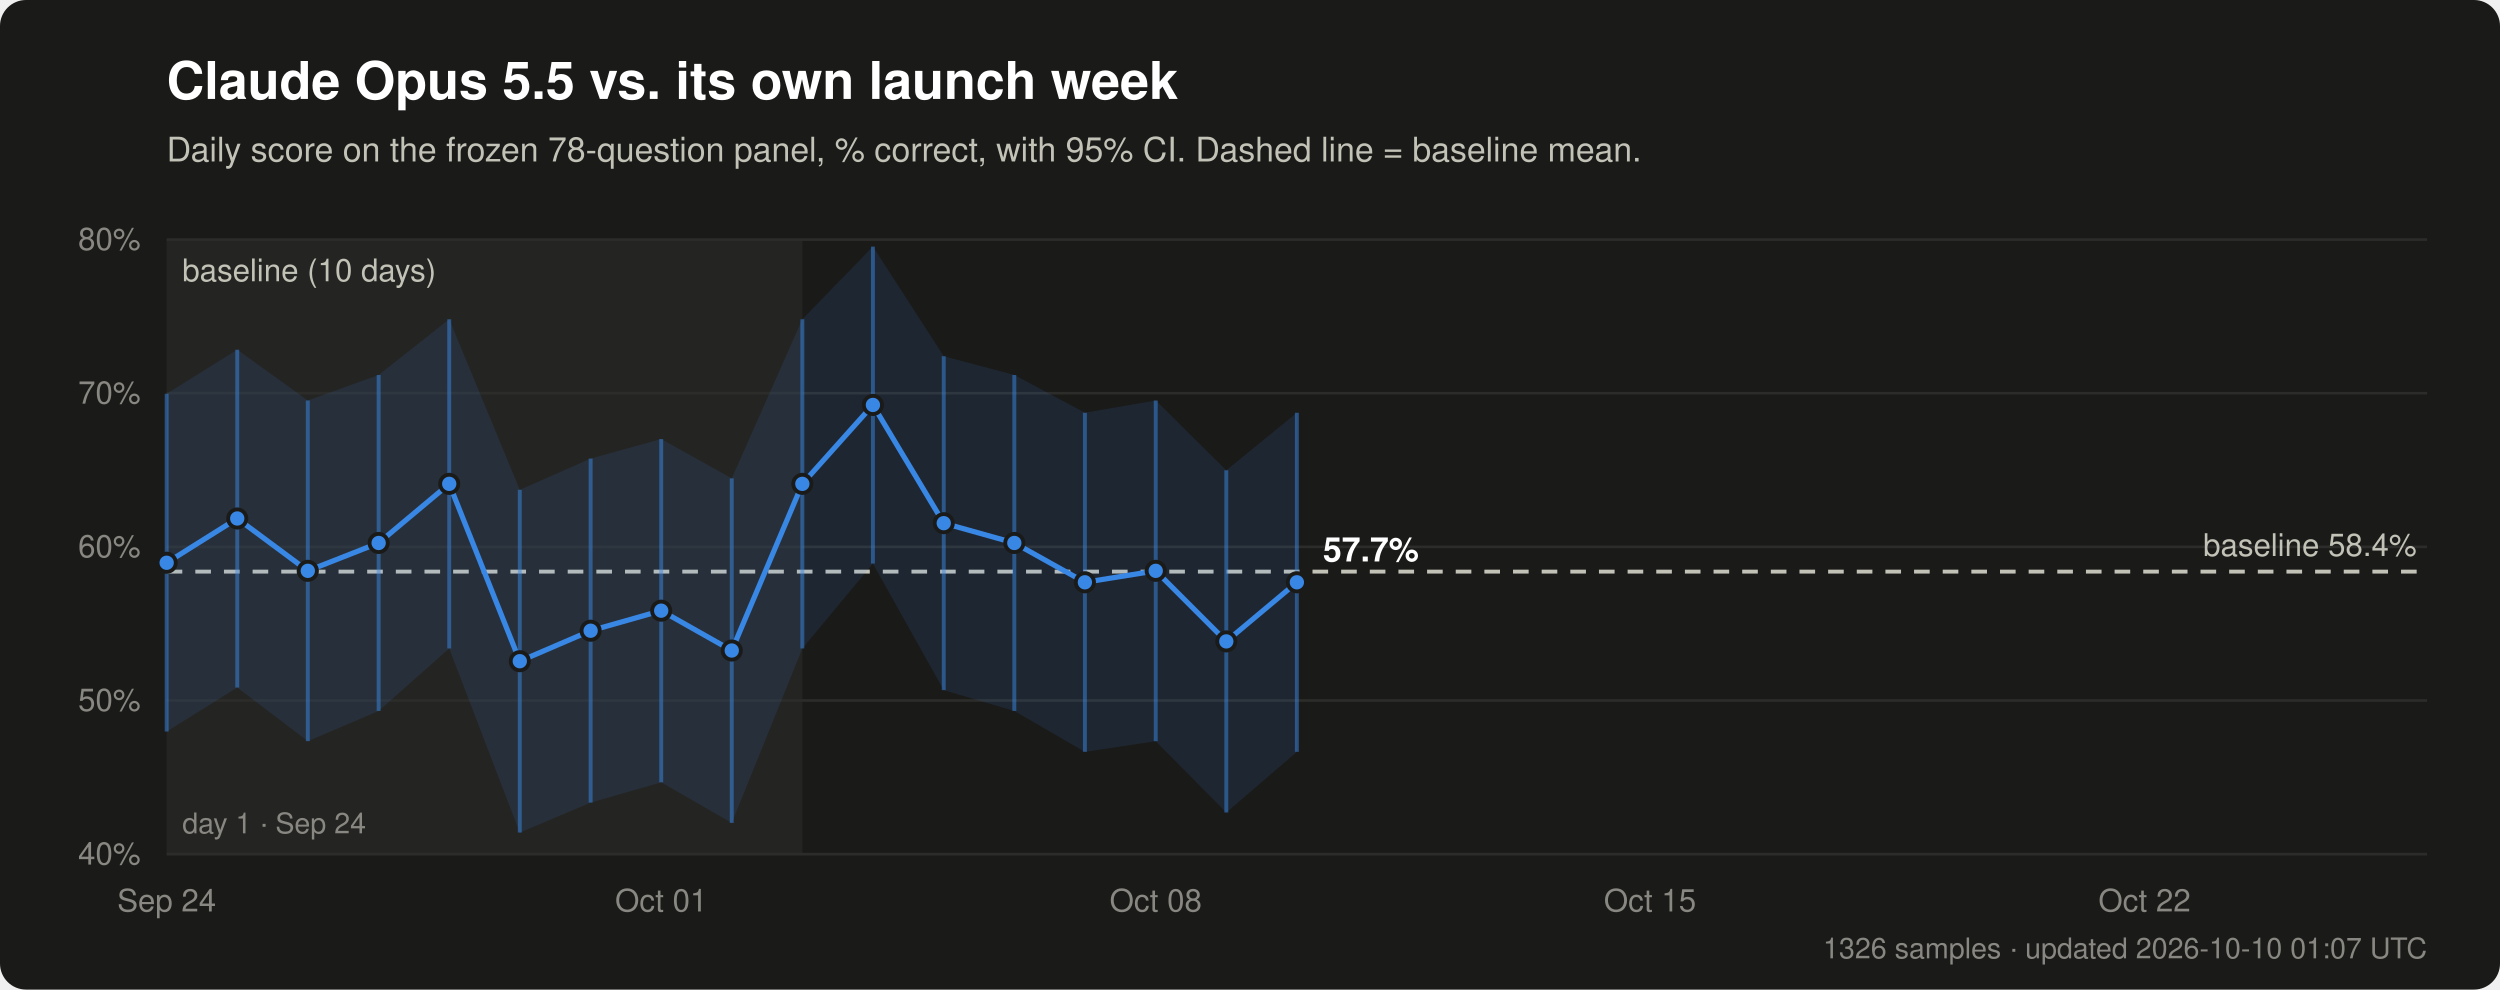
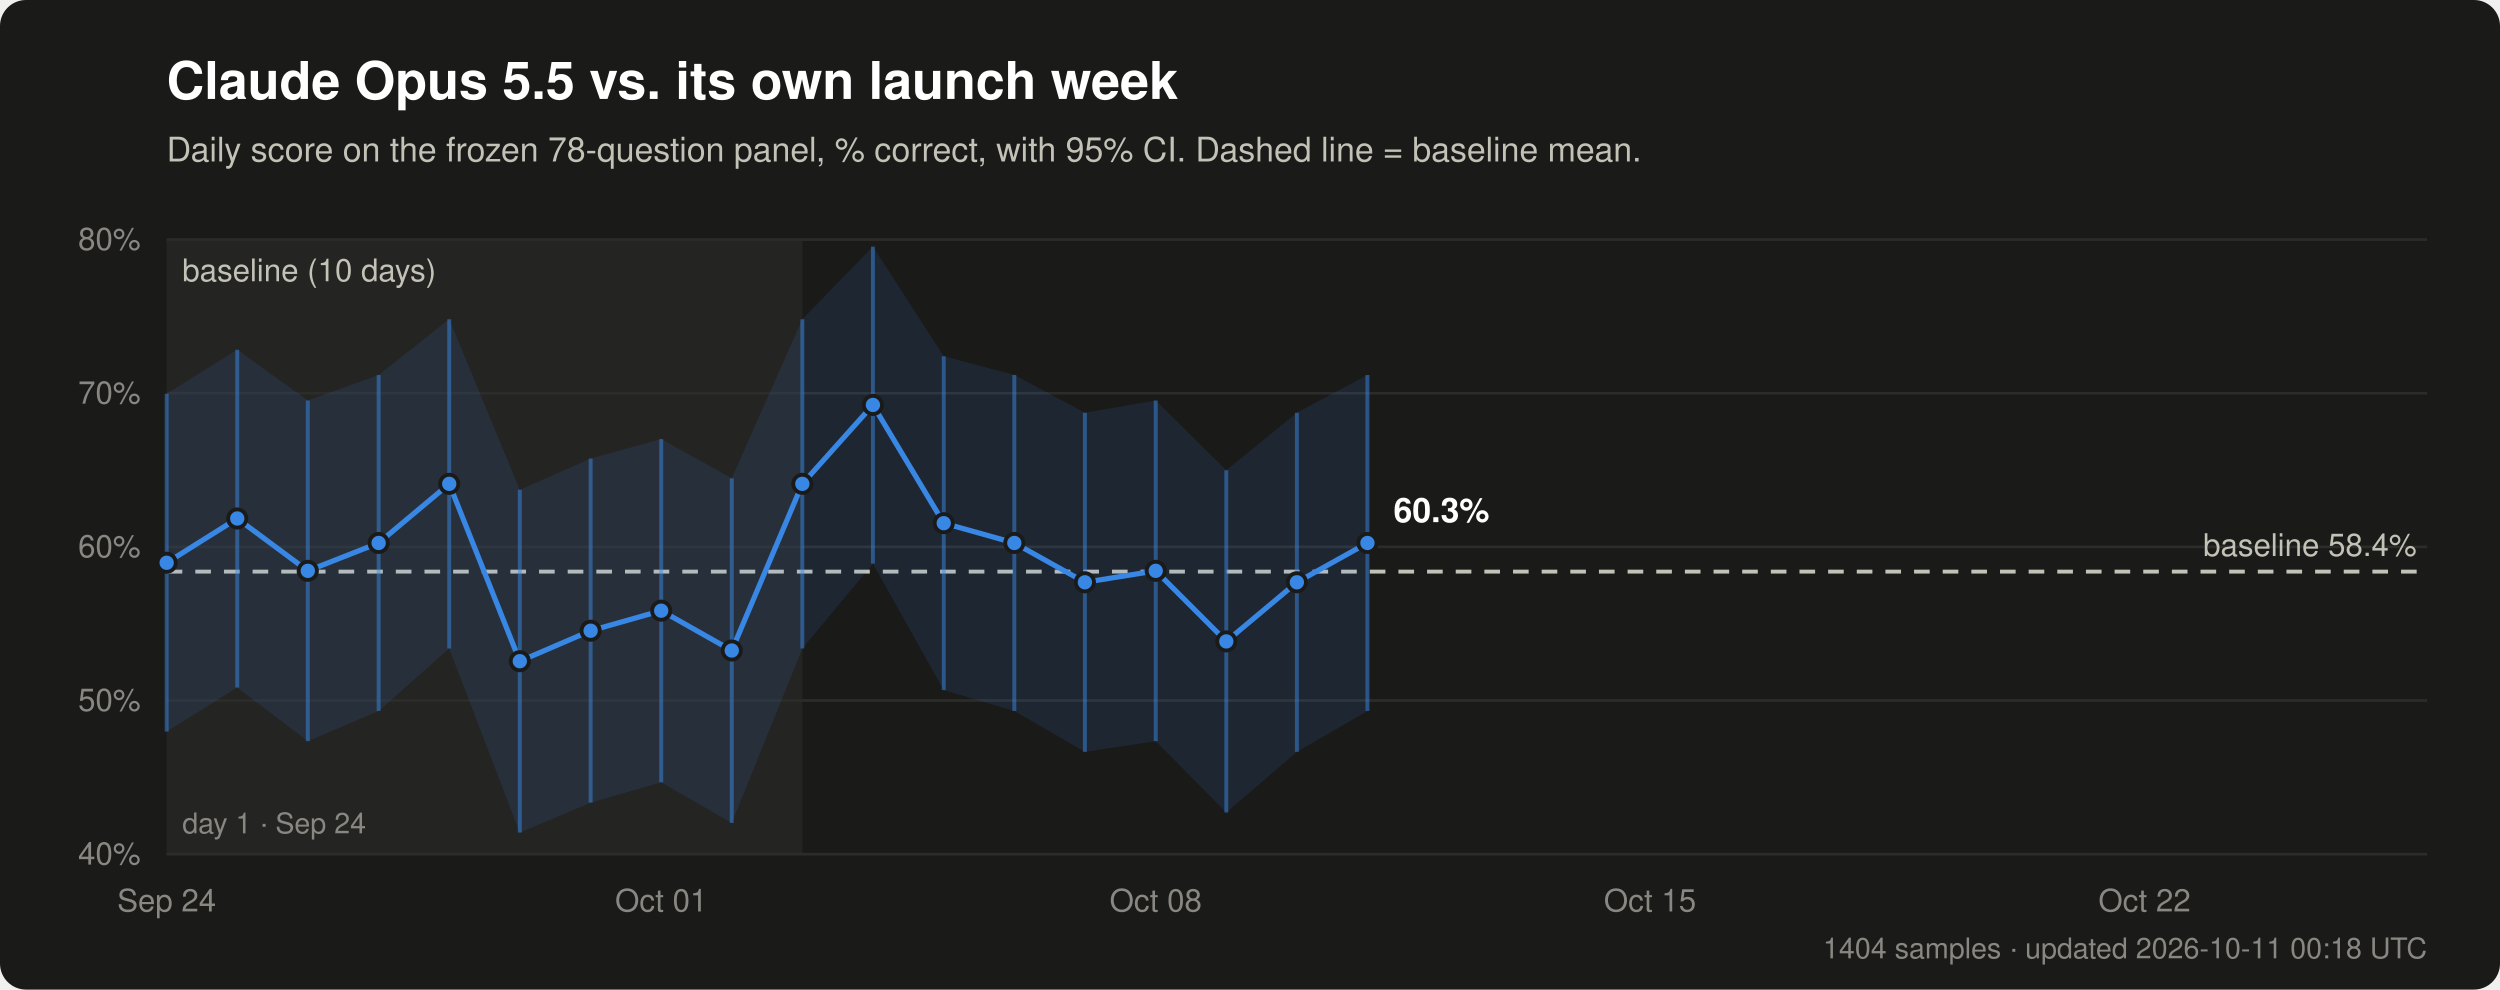
<svg xmlns="http://www.w3.org/2000/svg" width="960" height="380" viewBox="0 0 960 380" font-family="-apple-system, Segoe UI, Helvetica, Arial, sans-serif" role="img" aria-labelledby="t d">
  <rect width="960" height="380" rx="10" fill="#1a1a19" />
  <text x="64" y="38" fill="#ffffff" font-size="20" font-weight="600">Claude Opus 5.5 vs. its own launch week</text>
  <text x="64" y="62" fill="#c3c2b7" font-size="13">Daily score on the frozen 78-question panel, % correct, with 95% CI. Dashed line = baseline mean.</text>
  <line x1="64" y1="328.0" x2="932" y2="328.0" stroke="#2c2c2a" stroke-width="1" />
  <text x="54" y="332.0" text-anchor="end" fill="#898781" font-size="12">40%</text>
  <line x1="64" y1="269.0" x2="932" y2="269.0" stroke="#2c2c2a" stroke-width="1" />
  <text x="54" y="273.0" text-anchor="end" fill="#898781" font-size="12">50%</text>
  <line x1="64" y1="210.0" x2="932" y2="210.0" stroke="#2c2c2a" stroke-width="1" />
  <text x="54" y="214.0" text-anchor="end" fill="#898781" font-size="12">60%</text>
  <line x1="64" y1="151.0" x2="932" y2="151.0" stroke="#2c2c2a" stroke-width="1" />
  <text x="54" y="155.0" text-anchor="end" fill="#898781" font-size="12">70%</text>
  <line x1="64" y1="92.0" x2="932" y2="92.0" stroke="#2c2c2a" stroke-width="1" />
  <text x="54" y="96.0" text-anchor="end" fill="#898781" font-size="12">80%</text>
  <rect x="64.0" y="92" width="244.1" height="236" fill="#2c2c2a" opacity="0.6" />
  <text x="70.0" y="108" fill="#c3c2b7" font-size="12">baseline (10 days)</text>
  <text x="70.0" y="320" fill="#898781" font-size="11">day 1 · Sep 24</text>
  <text x="64.0" y="350" text-anchor="middle" fill="#898781" font-size="12">Sep 24</text>
  <text x="253.9" y="350" text-anchor="middle" fill="#898781" font-size="12">Oct 01</text>
  <text x="443.8" y="350" text-anchor="middle" fill="#898781" font-size="12">Oct 08</text>
  <text x="633.6" y="350" text-anchor="middle" fill="#898781" font-size="12">Oct 15</text>
  <text x="823.5" y="350" text-anchor="middle" fill="#898781" font-size="12">Oct 22</text>
  <line x1="64" y1="219.5" x2="932" y2="219.5" stroke="#c3c2b7" stroke-width="1.5" stroke-dasharray="6 5" />
  <text x="928" y="213.5" text-anchor="end" fill="#c3c2b7" font-size="12">baseline 58.4%</text>
-   <path d="M64.0,151.2 L91.1,134.3 L118.2,153.8 L145.4,144.0 L172.5,122.6 L199.6,188.1 L226.8,176.1 L253.9,168.6 L281.0,183.7 L308.1,122.6 L335.2,94.7 L362.4,136.8 L389.5,144.0 L416.6,158.5 L443.8,153.8 L470.9,180.6 L498.0,158.5 L498.0,288.7 L470.9,312.0 L443.8,284.6 L416.6,288.7 L389.5,273.0 L362.4,265.0 L335.2,216.4 L308.1,249.0 L281.0,316.0 L253.9,300.4 L226.8,308.2 L199.6,319.7 L172.5,249.0 L145.4,273.0 L118.2,284.6 L91.1,264.0 L64.0,280.9 Z" fill="#3987e5" opacity="0.12" />
-   <path d="M64.0,216.1 L91.1,199.1 L118.2,219.2 L145.4,208.5 L172.5,185.8 L199.6,253.9 L226.8,242.2 L253.9,234.5 L281.0,249.8 L308.1,185.8 L335.2,155.5 L362.4,200.9 L389.5,208.5 L416.6,223.6 L443.8,219.2 L470.9,246.3 L498.0,223.6" fill="none" stroke="#3987e5" stroke-width="2" stroke-linejoin="round" stroke-linecap="round" />
+   <path d="M64.0,151.2 L91.1,134.3 L118.2,153.8 L145.4,144.0 L172.5,122.6 L199.6,188.1 L226.8,176.1 L253.9,168.6 L281.0,183.7 L308.1,122.6 L335.2,94.7 L362.4,136.8 L389.5,144.0 L416.6,158.5 L443.8,153.8 L470.9,180.6 L498.0,158.5 L525.1,144.0 L525.1,273.0 L498.0,288.7 L470.9,312.0 L443.8,284.6 L416.6,288.7 L389.5,273.0 L362.4,265.0 L335.2,216.4 L308.1,249.0 L281.0,316.0 L253.9,300.4 L226.8,308.2 L199.6,319.7 L172.5,249.0 L145.4,273.0 L118.2,284.6 L91.1,264.0 L64.0,280.9 Z" fill="#3987e5" opacity="0.12" />
+   <path d="M64.0,216.1 L91.1,199.1 L118.2,219.2 L145.4,208.5 L172.5,185.8 L199.6,253.9 L226.8,242.2 L253.9,234.5 L281.0,249.8 L308.1,185.8 L335.2,155.5 L362.4,200.9 L389.5,208.5 L416.6,223.6 L443.8,219.2 L470.9,246.3 L498.0,223.6 L525.1,208.5" fill="none" stroke="#3987e5" stroke-width="2" stroke-linejoin="round" stroke-linecap="round" />
  <line x1="64.0" y1="280.9" x2="64.0" y2="151.2" stroke="#3987e5" stroke-width="1.5" opacity="0.5" />
  <circle cx="64.0" cy="216.1" r="3.5" fill="#3987e5" stroke="#1a1a19" stroke-width="1.5" />
  <line x1="91.1" y1="264.0" x2="91.1" y2="134.3" stroke="#3987e5" stroke-width="1.5" opacity="0.5" />
  <circle cx="91.1" cy="199.1" r="3.5" fill="#3987e5" stroke="#1a1a19" stroke-width="1.5" />
  <line x1="118.2" y1="284.6" x2="118.2" y2="153.8" stroke="#3987e5" stroke-width="1.5" opacity="0.5" />
  <circle cx="118.2" cy="219.2" r="3.5" fill="#3987e5" stroke="#1a1a19" stroke-width="1.5" />
  <line x1="145.4" y1="273.0" x2="145.4" y2="144.0" stroke="#3987e5" stroke-width="1.5" opacity="0.5" />
  <circle cx="145.4" cy="208.5" r="3.5" fill="#3987e5" stroke="#1a1a19" stroke-width="1.5" />
  <line x1="172.5" y1="249.0" x2="172.5" y2="122.6" stroke="#3987e5" stroke-width="1.5" opacity="0.5" />
  <circle cx="172.5" cy="185.8" r="3.5" fill="#3987e5" stroke="#1a1a19" stroke-width="1.5" />
  <line x1="199.6" y1="319.7" x2="199.6" y2="188.1" stroke="#3987e5" stroke-width="1.5" opacity="0.5" />
  <circle cx="199.6" cy="253.9" r="3.5" fill="#3987e5" stroke="#1a1a19" stroke-width="1.5" />
  <line x1="226.8" y1="308.2" x2="226.8" y2="176.1" stroke="#3987e5" stroke-width="1.5" opacity="0.5" />
  <circle cx="226.8" cy="242.2" r="3.5" fill="#3987e5" stroke="#1a1a19" stroke-width="1.5" />
  <line x1="253.9" y1="300.4" x2="253.9" y2="168.6" stroke="#3987e5" stroke-width="1.5" opacity="0.5" />
  <circle cx="253.9" cy="234.5" r="3.5" fill="#3987e5" stroke="#1a1a19" stroke-width="1.5" />
  <line x1="281.0" y1="316.0" x2="281.0" y2="183.7" stroke="#3987e5" stroke-width="1.5" opacity="0.5" />
  <circle cx="281.0" cy="249.8" r="3.5" fill="#3987e5" stroke="#1a1a19" stroke-width="1.5" />
  <line x1="308.1" y1="249.0" x2="308.1" y2="122.6" stroke="#3987e5" stroke-width="1.5" opacity="0.5" />
  <circle cx="308.1" cy="185.8" r="3.5" fill="#3987e5" stroke="#1a1a19" stroke-width="1.5" />
  <line x1="335.2" y1="216.4" x2="335.2" y2="94.7" stroke="#3987e5" stroke-width="1.5" opacity="0.5" />
  <circle cx="335.2" cy="155.5" r="3.5" fill="#3987e5" stroke="#1a1a19" stroke-width="1.5" />
  <line x1="362.4" y1="265.0" x2="362.4" y2="136.8" stroke="#3987e5" stroke-width="1.5" opacity="0.5" />
  <circle cx="362.4" cy="200.9" r="3.5" fill="#3987e5" stroke="#1a1a19" stroke-width="1.5" />
  <line x1="389.5" y1="273.0" x2="389.5" y2="144.0" stroke="#3987e5" stroke-width="1.5" opacity="0.5" />
  <circle cx="389.5" cy="208.5" r="3.5" fill="#3987e5" stroke="#1a1a19" stroke-width="1.5" />
  <line x1="416.6" y1="288.7" x2="416.6" y2="158.5" stroke="#3987e5" stroke-width="1.5" opacity="0.5" />
  <circle cx="416.6" cy="223.6" r="3.5" fill="#3987e5" stroke="#1a1a19" stroke-width="1.5" />
  <line x1="443.8" y1="284.6" x2="443.8" y2="153.8" stroke="#3987e5" stroke-width="1.5" opacity="0.5" />
  <circle cx="443.8" cy="219.2" r="3.5" fill="#3987e5" stroke="#1a1a19" stroke-width="1.5" />
  <line x1="470.9" y1="312.0" x2="470.9" y2="180.6" stroke="#3987e5" stroke-width="1.5" opacity="0.5" />
  <circle cx="470.9" cy="246.3" r="3.5" fill="#3987e5" stroke="#1a1a19" stroke-width="1.5" />
  <line x1="498.0" y1="288.7" x2="498.0" y2="158.5" stroke="#3987e5" stroke-width="1.5" opacity="0.5" />
  <circle cx="498.0" cy="223.6" r="3.5" fill="#3987e5" stroke="#1a1a19" stroke-width="1.5" />
-   <text x="508.0" y="215.6" fill="#ffffff" font-size="13" font-weight="600">57.7%</text>
-   <text x="932" y="368" text-anchor="end" fill="#898781" font-size="11">1326 samples · updated 2026-10-10 01:07 UTC</text>
+   <line x1="525.1" y1="273.0" x2="525.1" y2="144.0" stroke="#3987e5" stroke-width="1.5" opacity="0.5" />
+   <circle cx="525.1" cy="208.5" r="3.5" fill="#3987e5" stroke="#1a1a19" stroke-width="1.5" />
+   <text x="535.1" y="200.5" fill="#ffffff" font-size="13" font-weight="600">60.3%</text>
+   <text x="932" y="368" text-anchor="end" fill="#898781" font-size="11">1404 samples · updated 2026-10-11 00:18 UTC</text>
</svg>
